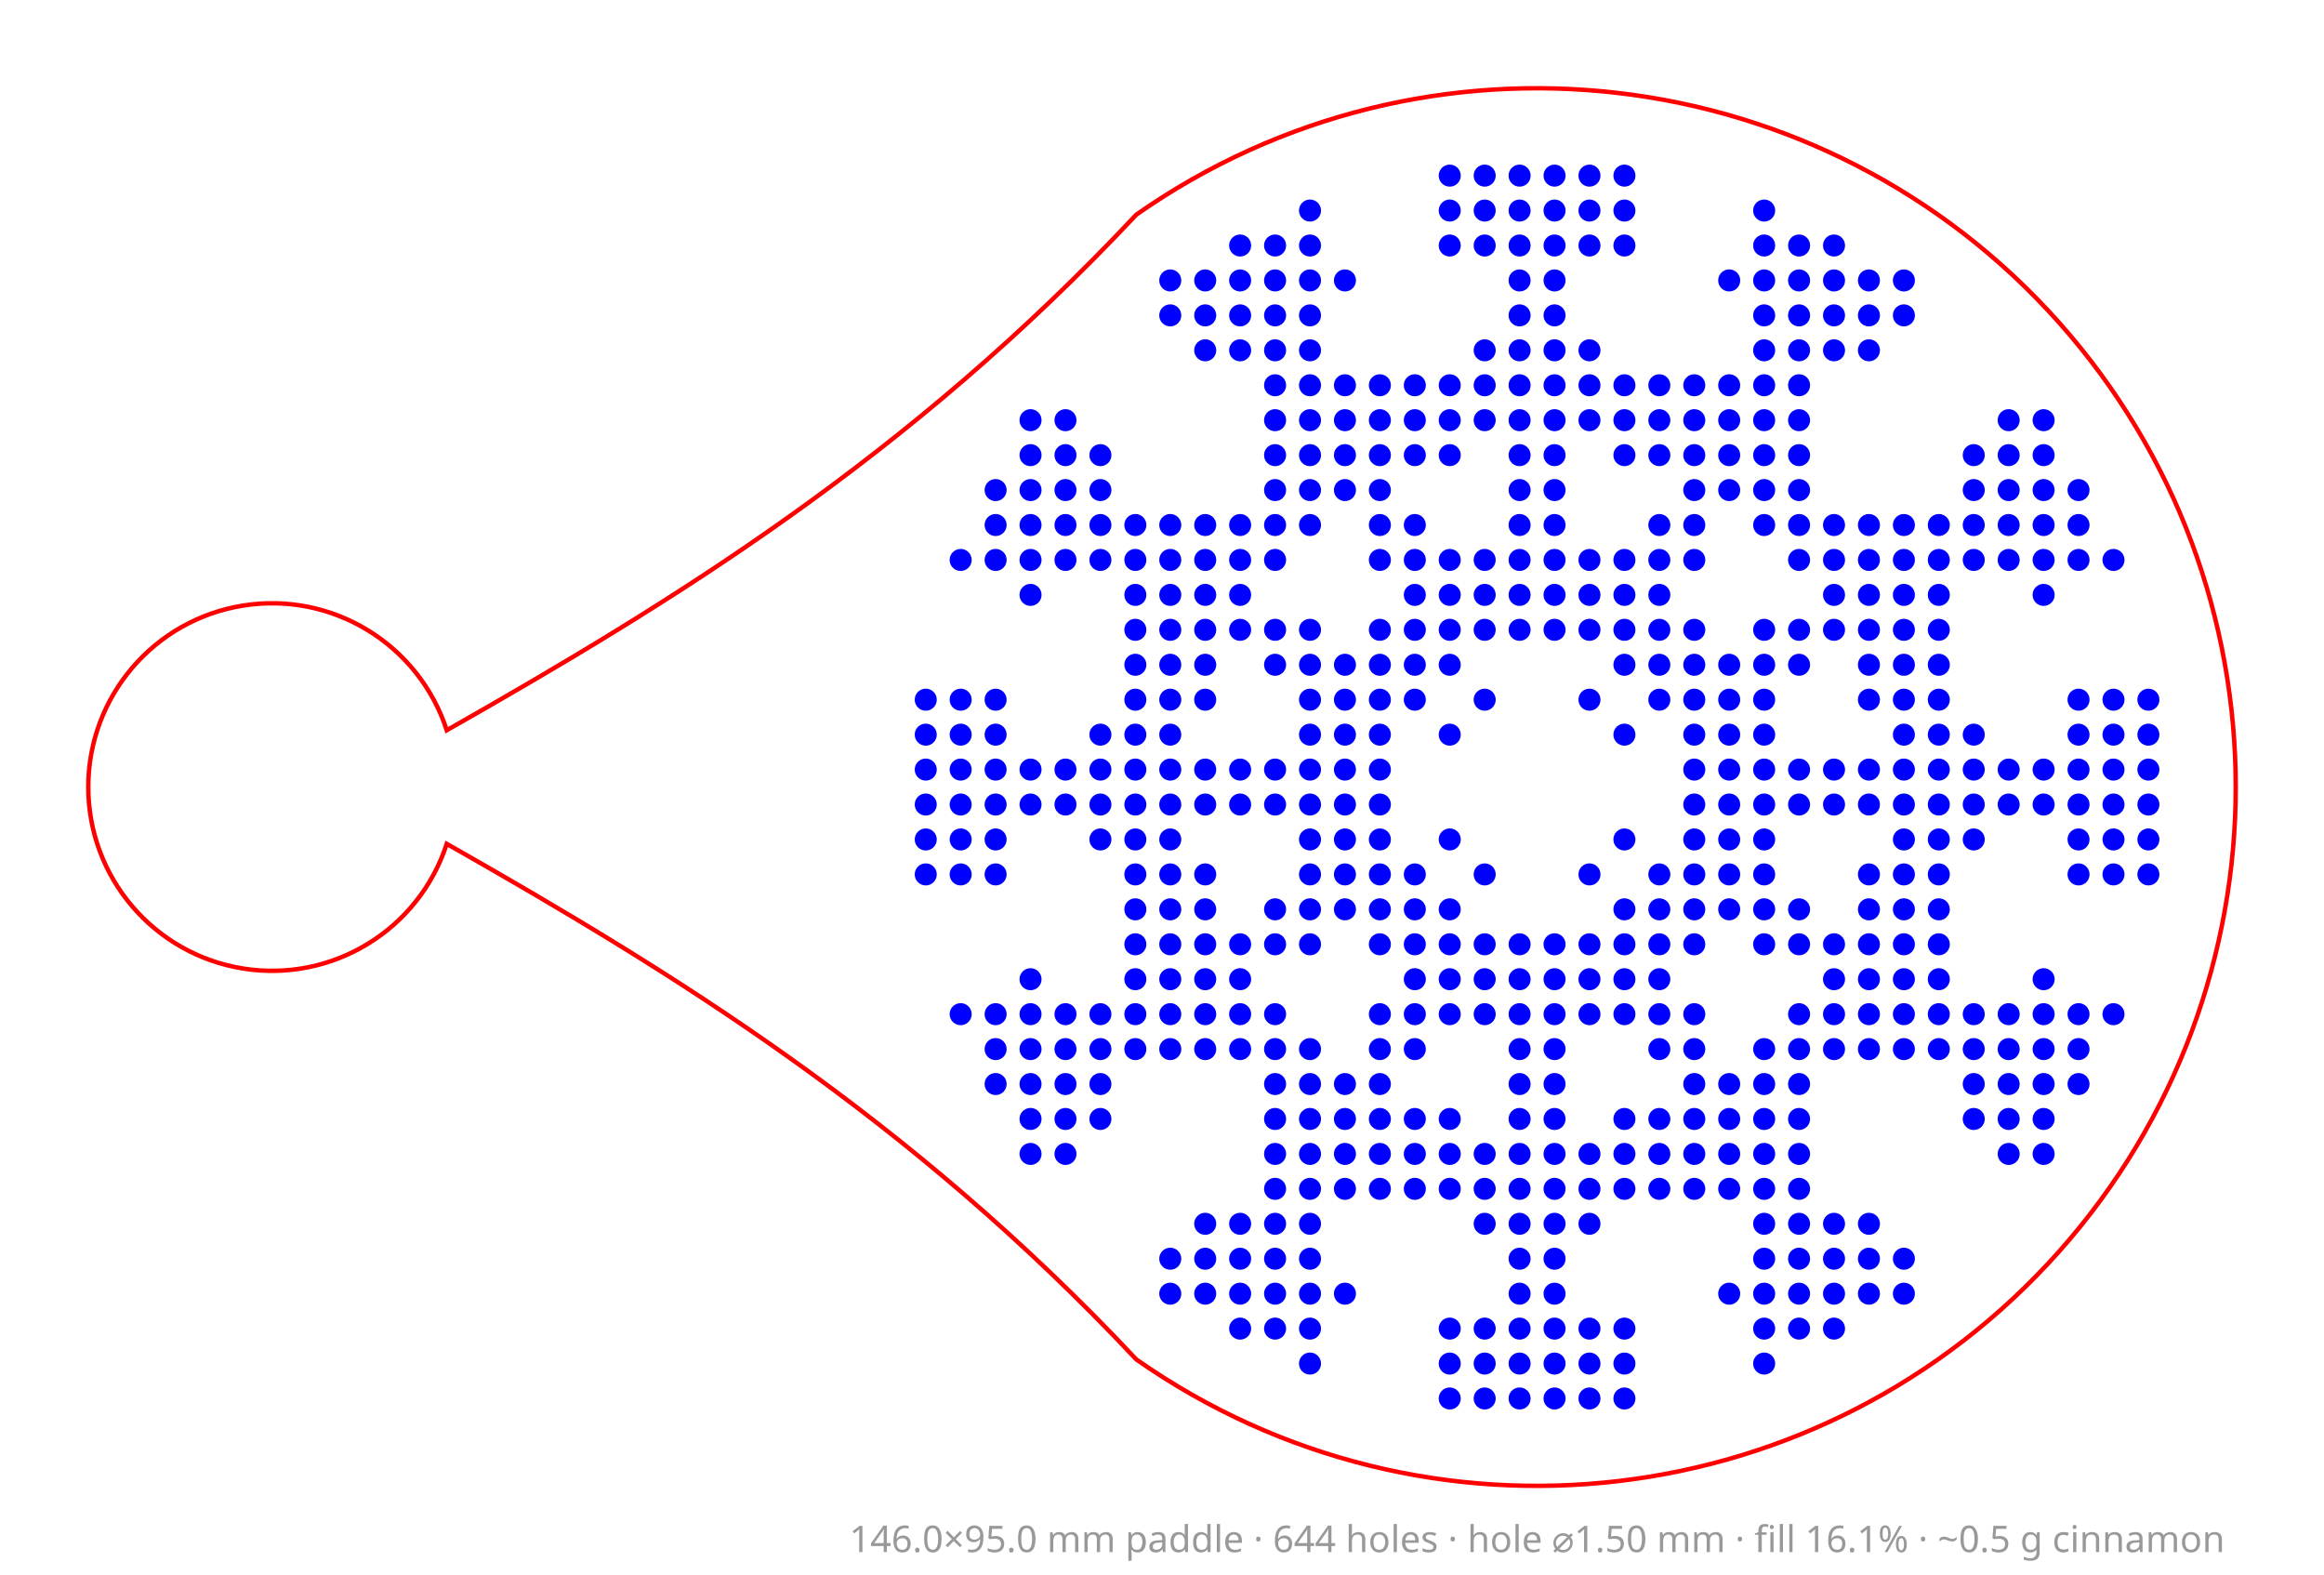
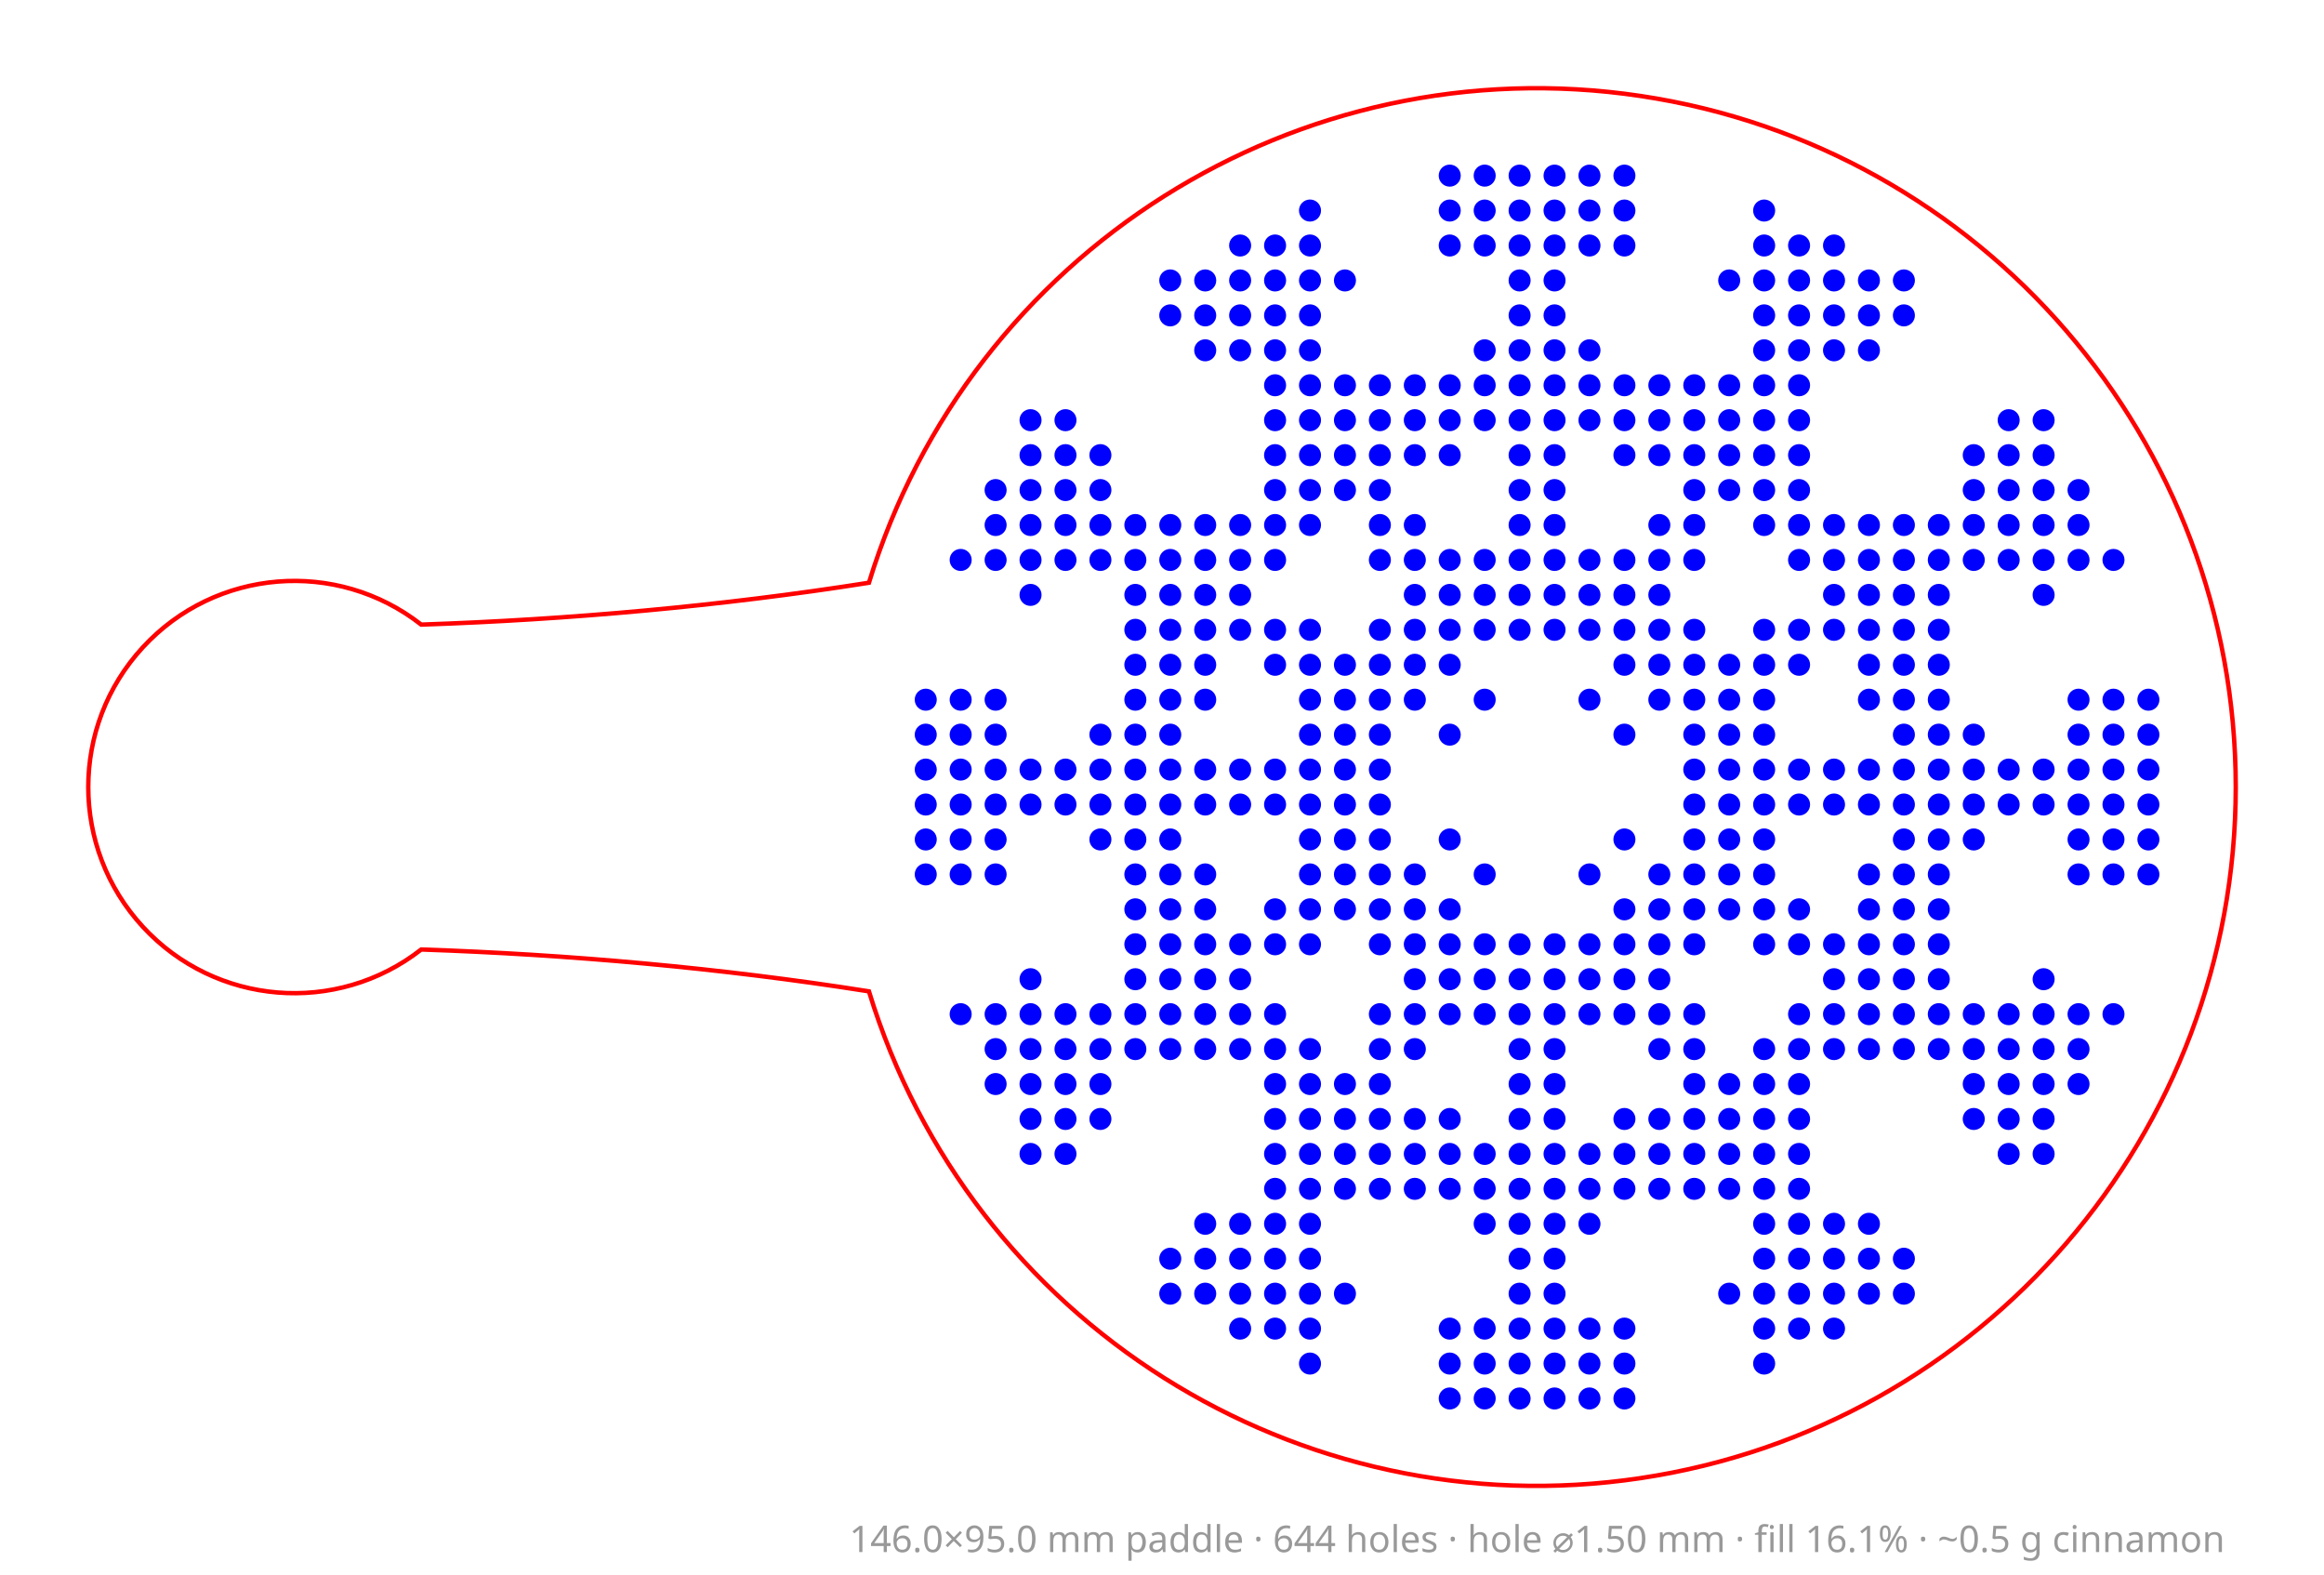
<svg xmlns="http://www.w3.org/2000/svg" width="158.0mm" height="107.0mm" viewBox="0 0 158.0 107.0">
-   <path d="M 30.374 49.640 C 45.844 40.850, 61.784 31.078, 77.255 14.590 A 47.500 47.500 0 1 1 77.255 92.410 C 61.784 75.922, 45.844 66.150, 30.374 57.360 A 12.492 12.492 0 1 1 30.374 49.640 Z" fill="none" stroke="#ff0000" stroke-width="0.3" />
+   <path d="M 28.639 42.458 C 38.683 42.118, 49.032 41.199, 59.076 39.612 A 47.500 47.500 0 1 1 59.076 67.388 C 49.032 65.801, 38.683 64.882, 28.639 64.542 A 14.012 14.012 0 1 1 28.639 42.458 Z" fill="none" stroke="#ff0000" stroke-width="0.3" />
  <g fill="#0000ff" stroke="none">
    <circle cx="98.562" cy="11.938" r="0.75" />
    <circle cx="100.938" cy="11.938" r="0.75" />
    <circle cx="103.312" cy="11.938" r="0.75" />
    <circle cx="105.688" cy="11.938" r="0.75" />
    <circle cx="108.062" cy="11.938" r="0.75" />
    <circle cx="110.438" cy="11.938" r="0.75" />
    <circle cx="89.062" cy="14.312" r="0.75" />
    <circle cx="98.562" cy="14.312" r="0.75" />
    <circle cx="100.938" cy="14.312" r="0.75" />
    <circle cx="103.312" cy="14.312" r="0.75" />
    <circle cx="105.688" cy="14.312" r="0.75" />
    <circle cx="108.062" cy="14.312" r="0.75" />
    <circle cx="110.438" cy="14.312" r="0.75" />
    <circle cx="119.938" cy="14.312" r="0.75" />
    <circle cx="84.312" cy="16.688" r="0.75" />
    <circle cx="86.688" cy="16.688" r="0.75" />
    <circle cx="89.062" cy="16.688" r="0.75" />
    <circle cx="98.562" cy="16.688" r="0.75" />
    <circle cx="100.938" cy="16.688" r="0.75" />
    <circle cx="103.312" cy="16.688" r="0.75" />
    <circle cx="105.688" cy="16.688" r="0.75" />
    <circle cx="108.062" cy="16.688" r="0.75" />
    <circle cx="110.438" cy="16.688" r="0.75" />
    <circle cx="119.938" cy="16.688" r="0.75" />
    <circle cx="122.312" cy="16.688" r="0.75" />
    <circle cx="124.688" cy="16.688" r="0.75" />
    <circle cx="79.562" cy="19.062" r="0.75" />
    <circle cx="81.938" cy="19.062" r="0.75" />
    <circle cx="84.312" cy="19.062" r="0.75" />
    <circle cx="86.688" cy="19.062" r="0.75" />
    <circle cx="89.062" cy="19.062" r="0.75" />
    <circle cx="91.438" cy="19.062" r="0.75" />
    <circle cx="103.312" cy="19.062" r="0.75" />
    <circle cx="105.688" cy="19.062" r="0.75" />
    <circle cx="117.562" cy="19.062" r="0.75" />
    <circle cx="119.938" cy="19.062" r="0.75" />
    <circle cx="122.312" cy="19.062" r="0.75" />
    <circle cx="124.688" cy="19.062" r="0.75" />
    <circle cx="127.062" cy="19.062" r="0.75" />
    <circle cx="129.438" cy="19.062" r="0.75" />
    <circle cx="79.562" cy="21.438" r="0.75" />
    <circle cx="81.938" cy="21.438" r="0.75" />
    <circle cx="84.312" cy="21.438" r="0.75" />
    <circle cx="86.688" cy="21.438" r="0.75" />
    <circle cx="89.062" cy="21.438" r="0.75" />
    <circle cx="103.312" cy="21.438" r="0.75" />
    <circle cx="105.688" cy="21.438" r="0.75" />
    <circle cx="119.938" cy="21.438" r="0.75" />
    <circle cx="122.312" cy="21.438" r="0.75" />
    <circle cx="124.688" cy="21.438" r="0.75" />
    <circle cx="127.062" cy="21.438" r="0.75" />
    <circle cx="129.438" cy="21.438" r="0.75" />
    <circle cx="81.938" cy="23.812" r="0.75" />
    <circle cx="84.312" cy="23.812" r="0.75" />
    <circle cx="86.688" cy="23.812" r="0.75" />
    <circle cx="89.062" cy="23.812" r="0.75" />
    <circle cx="100.938" cy="23.812" r="0.75" />
    <circle cx="103.312" cy="23.812" r="0.75" />
    <circle cx="105.688" cy="23.812" r="0.75" />
    <circle cx="108.062" cy="23.812" r="0.75" />
    <circle cx="119.938" cy="23.812" r="0.75" />
    <circle cx="122.312" cy="23.812" r="0.75" />
    <circle cx="124.688" cy="23.812" r="0.75" />
    <circle cx="127.062" cy="23.812" r="0.75" />
    <circle cx="86.688" cy="26.188" r="0.75" />
    <circle cx="89.062" cy="26.188" r="0.75" />
    <circle cx="91.438" cy="26.188" r="0.75" />
    <circle cx="93.812" cy="26.188" r="0.75" />
    <circle cx="96.188" cy="26.188" r="0.75" />
    <circle cx="98.562" cy="26.188" r="0.75" />
    <circle cx="100.938" cy="26.188" r="0.75" />
    <circle cx="103.312" cy="26.188" r="0.75" />
    <circle cx="105.688" cy="26.188" r="0.75" />
    <circle cx="108.062" cy="26.188" r="0.75" />
    <circle cx="110.438" cy="26.188" r="0.75" />
    <circle cx="112.812" cy="26.188" r="0.75" />
    <circle cx="115.188" cy="26.188" r="0.75" />
    <circle cx="117.562" cy="26.188" r="0.75" />
    <circle cx="119.938" cy="26.188" r="0.75" />
    <circle cx="122.312" cy="26.188" r="0.75" />
    <circle cx="70.062" cy="28.562" r="0.75" />
    <circle cx="72.438" cy="28.562" r="0.75" />
    <circle cx="86.688" cy="28.562" r="0.75" />
    <circle cx="89.062" cy="28.562" r="0.75" />
    <circle cx="91.438" cy="28.562" r="0.75" />
    <circle cx="93.812" cy="28.562" r="0.75" />
    <circle cx="96.188" cy="28.562" r="0.75" />
    <circle cx="98.562" cy="28.562" r="0.75" />
    <circle cx="100.938" cy="28.562" r="0.75" />
    <circle cx="103.312" cy="28.562" r="0.75" />
    <circle cx="105.688" cy="28.562" r="0.75" />
    <circle cx="108.062" cy="28.562" r="0.75" />
    <circle cx="110.438" cy="28.562" r="0.75" />
    <circle cx="112.812" cy="28.562" r="0.75" />
    <circle cx="115.188" cy="28.562" r="0.75" />
    <circle cx="117.562" cy="28.562" r="0.75" />
    <circle cx="119.938" cy="28.562" r="0.75" />
    <circle cx="122.312" cy="28.562" r="0.75" />
    <circle cx="136.562" cy="28.562" r="0.75" />
    <circle cx="138.938" cy="28.562" r="0.75" />
    <circle cx="70.062" cy="30.938" r="0.75" />
    <circle cx="72.438" cy="30.938" r="0.75" />
    <circle cx="74.812" cy="30.938" r="0.75" />
    <circle cx="86.688" cy="30.938" r="0.75" />
    <circle cx="89.062" cy="30.938" r="0.75" />
    <circle cx="91.438" cy="30.938" r="0.75" />
    <circle cx="93.812" cy="30.938" r="0.75" />
    <circle cx="96.188" cy="30.938" r="0.75" />
    <circle cx="98.562" cy="30.938" r="0.75" />
    <circle cx="103.312" cy="30.938" r="0.75" />
    <circle cx="105.688" cy="30.938" r="0.75" />
    <circle cx="110.438" cy="30.938" r="0.75" />
    <circle cx="112.812" cy="30.938" r="0.75" />
    <circle cx="115.188" cy="30.938" r="0.75" />
    <circle cx="117.562" cy="30.938" r="0.75" />
    <circle cx="119.938" cy="30.938" r="0.75" />
    <circle cx="122.312" cy="30.938" r="0.75" />
    <circle cx="134.188" cy="30.938" r="0.75" />
    <circle cx="136.562" cy="30.938" r="0.75" />
    <circle cx="138.938" cy="30.938" r="0.75" />
    <circle cx="67.688" cy="33.312" r="0.75" />
    <circle cx="70.062" cy="33.312" r="0.75" />
    <circle cx="72.438" cy="33.312" r="0.75" />
    <circle cx="74.812" cy="33.312" r="0.75" />
    <circle cx="86.688" cy="33.312" r="0.75" />
    <circle cx="89.062" cy="33.312" r="0.75" />
    <circle cx="91.438" cy="33.312" r="0.75" />
    <circle cx="93.812" cy="33.312" r="0.75" />
    <circle cx="103.312" cy="33.312" r="0.75" />
    <circle cx="105.688" cy="33.312" r="0.75" />
    <circle cx="115.188" cy="33.312" r="0.75" />
    <circle cx="117.562" cy="33.312" r="0.75" />
    <circle cx="119.938" cy="33.312" r="0.75" />
    <circle cx="122.312" cy="33.312" r="0.75" />
    <circle cx="134.188" cy="33.312" r="0.75" />
    <circle cx="136.562" cy="33.312" r="0.75" />
    <circle cx="138.938" cy="33.312" r="0.75" />
    <circle cx="141.312" cy="33.312" r="0.75" />
    <circle cx="67.688" cy="35.688" r="0.75" />
    <circle cx="70.062" cy="35.688" r="0.75" />
    <circle cx="72.438" cy="35.688" r="0.75" />
    <circle cx="74.812" cy="35.688" r="0.75" />
    <circle cx="77.188" cy="35.688" r="0.75" />
    <circle cx="79.562" cy="35.688" r="0.75" />
    <circle cx="81.938" cy="35.688" r="0.75" />
    <circle cx="84.312" cy="35.688" r="0.75" />
    <circle cx="86.688" cy="35.688" r="0.75" />
    <circle cx="89.062" cy="35.688" r="0.75" />
    <circle cx="93.812" cy="35.688" r="0.75" />
    <circle cx="96.188" cy="35.688" r="0.75" />
    <circle cx="103.312" cy="35.688" r="0.75" />
    <circle cx="105.688" cy="35.688" r="0.75" />
    <circle cx="112.812" cy="35.688" r="0.75" />
    <circle cx="115.188" cy="35.688" r="0.75" />
    <circle cx="119.938" cy="35.688" r="0.75" />
    <circle cx="122.312" cy="35.688" r="0.75" />
    <circle cx="124.688" cy="35.688" r="0.75" />
    <circle cx="127.062" cy="35.688" r="0.75" />
    <circle cx="129.438" cy="35.688" r="0.75" />
    <circle cx="131.812" cy="35.688" r="0.75" />
    <circle cx="134.188" cy="35.688" r="0.75" />
    <circle cx="136.562" cy="35.688" r="0.75" />
    <circle cx="138.938" cy="35.688" r="0.75" />
    <circle cx="141.312" cy="35.688" r="0.75" />
    <circle cx="65.312" cy="38.062" r="0.75" />
    <circle cx="67.688" cy="38.062" r="0.75" />
    <circle cx="70.062" cy="38.062" r="0.75" />
    <circle cx="72.438" cy="38.062" r="0.75" />
    <circle cx="74.812" cy="38.062" r="0.75" />
    <circle cx="77.188" cy="38.062" r="0.75" />
    <circle cx="79.562" cy="38.062" r="0.75" />
    <circle cx="81.938" cy="38.062" r="0.75" />
    <circle cx="84.312" cy="38.062" r="0.75" />
    <circle cx="86.688" cy="38.062" r="0.75" />
    <circle cx="93.812" cy="38.062" r="0.75" />
    <circle cx="96.188" cy="38.062" r="0.75" />
    <circle cx="98.562" cy="38.062" r="0.75" />
    <circle cx="100.938" cy="38.062" r="0.75" />
    <circle cx="103.312" cy="38.062" r="0.75" />
    <circle cx="105.688" cy="38.062" r="0.75" />
    <circle cx="108.062" cy="38.062" r="0.75" />
    <circle cx="110.438" cy="38.062" r="0.75" />
    <circle cx="112.812" cy="38.062" r="0.75" />
    <circle cx="115.188" cy="38.062" r="0.75" />
    <circle cx="122.312" cy="38.062" r="0.75" />
    <circle cx="124.688" cy="38.062" r="0.75" />
    <circle cx="127.062" cy="38.062" r="0.75" />
    <circle cx="129.438" cy="38.062" r="0.75" />
    <circle cx="131.812" cy="38.062" r="0.75" />
    <circle cx="134.188" cy="38.062" r="0.75" />
    <circle cx="136.562" cy="38.062" r="0.75" />
    <circle cx="138.938" cy="38.062" r="0.75" />
    <circle cx="141.312" cy="38.062" r="0.75" />
    <circle cx="143.688" cy="38.062" r="0.75" />
    <circle cx="70.062" cy="40.438" r="0.75" />
    <circle cx="77.188" cy="40.438" r="0.75" />
    <circle cx="79.562" cy="40.438" r="0.75" />
    <circle cx="81.938" cy="40.438" r="0.75" />
    <circle cx="84.312" cy="40.438" r="0.75" />
    <circle cx="96.188" cy="40.438" r="0.75" />
    <circle cx="98.562" cy="40.438" r="0.75" />
    <circle cx="100.938" cy="40.438" r="0.75" />
    <circle cx="103.312" cy="40.438" r="0.75" />
    <circle cx="105.688" cy="40.438" r="0.75" />
    <circle cx="108.062" cy="40.438" r="0.75" />
    <circle cx="110.438" cy="40.438" r="0.75" />
    <circle cx="112.812" cy="40.438" r="0.75" />
    <circle cx="124.688" cy="40.438" r="0.75" />
    <circle cx="127.062" cy="40.438" r="0.75" />
    <circle cx="129.438" cy="40.438" r="0.75" />
    <circle cx="131.812" cy="40.438" r="0.75" />
    <circle cx="138.938" cy="40.438" r="0.75" />
    <circle cx="77.188" cy="42.812" r="0.75" />
    <circle cx="79.562" cy="42.812" r="0.75" />
    <circle cx="81.938" cy="42.812" r="0.75" />
    <circle cx="84.312" cy="42.812" r="0.75" />
    <circle cx="86.688" cy="42.812" r="0.75" />
    <circle cx="89.062" cy="42.812" r="0.75" />
    <circle cx="93.812" cy="42.812" r="0.75" />
    <circle cx="96.188" cy="42.812" r="0.75" />
    <circle cx="98.562" cy="42.812" r="0.75" />
    <circle cx="100.938" cy="42.812" r="0.75" />
    <circle cx="103.312" cy="42.812" r="0.75" />
    <circle cx="105.688" cy="42.812" r="0.75" />
    <circle cx="108.062" cy="42.812" r="0.75" />
    <circle cx="110.438" cy="42.812" r="0.75" />
    <circle cx="112.812" cy="42.812" r="0.75" />
    <circle cx="115.188" cy="42.812" r="0.75" />
    <circle cx="119.938" cy="42.812" r="0.75" />
    <circle cx="122.312" cy="42.812" r="0.75" />
    <circle cx="124.688" cy="42.812" r="0.75" />
    <circle cx="127.062" cy="42.812" r="0.75" />
    <circle cx="129.438" cy="42.812" r="0.75" />
    <circle cx="131.812" cy="42.812" r="0.75" />
    <circle cx="77.188" cy="45.188" r="0.75" />
    <circle cx="79.562" cy="45.188" r="0.75" />
    <circle cx="81.938" cy="45.188" r="0.75" />
    <circle cx="86.688" cy="45.188" r="0.75" />
    <circle cx="89.062" cy="45.188" r="0.75" />
    <circle cx="91.438" cy="45.188" r="0.75" />
    <circle cx="93.812" cy="45.188" r="0.75" />
    <circle cx="96.188" cy="45.188" r="0.75" />
    <circle cx="98.562" cy="45.188" r="0.75" />
    <circle cx="110.438" cy="45.188" r="0.75" />
    <circle cx="112.812" cy="45.188" r="0.75" />
    <circle cx="115.188" cy="45.188" r="0.75" />
    <circle cx="117.562" cy="45.188" r="0.75" />
    <circle cx="119.938" cy="45.188" r="0.75" />
    <circle cx="122.312" cy="45.188" r="0.75" />
    <circle cx="127.062" cy="45.188" r="0.75" />
    <circle cx="129.438" cy="45.188" r="0.75" />
    <circle cx="131.812" cy="45.188" r="0.75" />
    <circle cx="62.938" cy="47.562" r="0.75" />
    <circle cx="65.312" cy="47.562" r="0.75" />
    <circle cx="67.688" cy="47.562" r="0.75" />
    <circle cx="77.188" cy="47.562" r="0.75" />
    <circle cx="79.562" cy="47.562" r="0.75" />
    <circle cx="81.938" cy="47.562" r="0.75" />
    <circle cx="89.062" cy="47.562" r="0.75" />
    <circle cx="91.438" cy="47.562" r="0.75" />
    <circle cx="93.812" cy="47.562" r="0.75" />
    <circle cx="96.188" cy="47.562" r="0.75" />
    <circle cx="100.938" cy="47.562" r="0.75" />
    <circle cx="108.062" cy="47.562" r="0.75" />
    <circle cx="112.812" cy="47.562" r="0.75" />
    <circle cx="115.188" cy="47.562" r="0.75" />
    <circle cx="117.562" cy="47.562" r="0.75" />
    <circle cx="119.938" cy="47.562" r="0.75" />
    <circle cx="127.062" cy="47.562" r="0.75" />
    <circle cx="129.438" cy="47.562" r="0.75" />
    <circle cx="131.812" cy="47.562" r="0.75" />
    <circle cx="141.312" cy="47.562" r="0.75" />
    <circle cx="143.688" cy="47.562" r="0.75" />
    <circle cx="146.062" cy="47.562" r="0.75" />
    <circle cx="62.938" cy="49.938" r="0.75" />
    <circle cx="65.312" cy="49.938" r="0.75" />
    <circle cx="67.688" cy="49.938" r="0.75" />
    <circle cx="74.812" cy="49.938" r="0.75" />
    <circle cx="77.188" cy="49.938" r="0.75" />
    <circle cx="79.562" cy="49.938" r="0.75" />
    <circle cx="89.062" cy="49.938" r="0.75" />
    <circle cx="91.438" cy="49.938" r="0.75" />
    <circle cx="93.812" cy="49.938" r="0.75" />
    <circle cx="98.562" cy="49.938" r="0.75" />
    <circle cx="110.438" cy="49.938" r="0.75" />
    <circle cx="115.188" cy="49.938" r="0.75" />
    <circle cx="117.562" cy="49.938" r="0.75" />
    <circle cx="119.938" cy="49.938" r="0.75" />
    <circle cx="129.438" cy="49.938" r="0.75" />
    <circle cx="131.812" cy="49.938" r="0.75" />
    <circle cx="134.188" cy="49.938" r="0.75" />
    <circle cx="141.312" cy="49.938" r="0.75" />
    <circle cx="143.688" cy="49.938" r="0.75" />
    <circle cx="146.062" cy="49.938" r="0.75" />
    <circle cx="62.938" cy="52.312" r="0.75" />
    <circle cx="65.312" cy="52.312" r="0.75" />
    <circle cx="67.688" cy="52.312" r="0.75" />
    <circle cx="70.062" cy="52.312" r="0.75" />
    <circle cx="72.438" cy="52.312" r="0.75" />
    <circle cx="74.812" cy="52.312" r="0.75" />
    <circle cx="77.188" cy="52.312" r="0.75" />
    <circle cx="79.562" cy="52.312" r="0.75" />
    <circle cx="81.938" cy="52.312" r="0.75" />
    <circle cx="84.312" cy="52.312" r="0.75" />
    <circle cx="86.688" cy="52.312" r="0.75" />
    <circle cx="89.062" cy="52.312" r="0.75" />
    <circle cx="91.438" cy="52.312" r="0.75" />
    <circle cx="93.812" cy="52.312" r="0.75" />
    <circle cx="115.188" cy="52.312" r="0.75" />
    <circle cx="117.562" cy="52.312" r="0.75" />
    <circle cx="119.938" cy="52.312" r="0.75" />
    <circle cx="122.312" cy="52.312" r="0.75" />
    <circle cx="124.688" cy="52.312" r="0.75" />
    <circle cx="127.062" cy="52.312" r="0.75" />
    <circle cx="129.438" cy="52.312" r="0.75" />
    <circle cx="131.812" cy="52.312" r="0.75" />
    <circle cx="134.188" cy="52.312" r="0.75" />
    <circle cx="136.562" cy="52.312" r="0.75" />
    <circle cx="138.938" cy="52.312" r="0.75" />
    <circle cx="141.312" cy="52.312" r="0.75" />
    <circle cx="143.688" cy="52.312" r="0.75" />
    <circle cx="146.062" cy="52.312" r="0.75" />
    <circle cx="62.938" cy="54.688" r="0.75" />
    <circle cx="65.312" cy="54.688" r="0.75" />
    <circle cx="67.688" cy="54.688" r="0.75" />
    <circle cx="70.062" cy="54.688" r="0.75" />
    <circle cx="72.438" cy="54.688" r="0.75" />
    <circle cx="74.812" cy="54.688" r="0.75" />
    <circle cx="77.188" cy="54.688" r="0.75" />
    <circle cx="79.562" cy="54.688" r="0.75" />
    <circle cx="81.938" cy="54.688" r="0.75" />
    <circle cx="84.312" cy="54.688" r="0.75" />
    <circle cx="86.688" cy="54.688" r="0.75" />
    <circle cx="89.062" cy="54.688" r="0.75" />
    <circle cx="91.438" cy="54.688" r="0.75" />
    <circle cx="93.812" cy="54.688" r="0.75" />
    <circle cx="115.188" cy="54.688" r="0.75" />
    <circle cx="117.562" cy="54.688" r="0.75" />
    <circle cx="119.938" cy="54.688" r="0.75" />
    <circle cx="122.312" cy="54.688" r="0.75" />
    <circle cx="124.688" cy="54.688" r="0.75" />
    <circle cx="127.062" cy="54.688" r="0.75" />
    <circle cx="129.438" cy="54.688" r="0.75" />
    <circle cx="131.812" cy="54.688" r="0.75" />
    <circle cx="134.188" cy="54.688" r="0.75" />
    <circle cx="136.562" cy="54.688" r="0.75" />
    <circle cx="138.938" cy="54.688" r="0.75" />
    <circle cx="141.312" cy="54.688" r="0.75" />
    <circle cx="143.688" cy="54.688" r="0.75" />
    <circle cx="146.062" cy="54.688" r="0.75" />
    <circle cx="62.938" cy="57.062" r="0.75" />
    <circle cx="65.312" cy="57.062" r="0.75" />
    <circle cx="67.688" cy="57.062" r="0.75" />
    <circle cx="74.812" cy="57.062" r="0.75" />
    <circle cx="77.188" cy="57.062" r="0.75" />
    <circle cx="79.562" cy="57.062" r="0.75" />
    <circle cx="89.062" cy="57.062" r="0.75" />
    <circle cx="91.438" cy="57.062" r="0.75" />
    <circle cx="93.812" cy="57.062" r="0.75" />
    <circle cx="98.562" cy="57.062" r="0.75" />
    <circle cx="110.438" cy="57.062" r="0.75" />
    <circle cx="115.188" cy="57.062" r="0.75" />
    <circle cx="117.562" cy="57.062" r="0.75" />
    <circle cx="119.938" cy="57.062" r="0.75" />
    <circle cx="129.438" cy="57.062" r="0.75" />
    <circle cx="131.812" cy="57.062" r="0.75" />
    <circle cx="134.188" cy="57.062" r="0.75" />
    <circle cx="141.312" cy="57.062" r="0.75" />
    <circle cx="143.688" cy="57.062" r="0.75" />
    <circle cx="146.062" cy="57.062" r="0.75" />
    <circle cx="62.938" cy="59.438" r="0.75" />
    <circle cx="65.312" cy="59.438" r="0.75" />
    <circle cx="67.688" cy="59.438" r="0.75" />
    <circle cx="77.188" cy="59.438" r="0.75" />
    <circle cx="79.562" cy="59.438" r="0.75" />
    <circle cx="81.938" cy="59.438" r="0.75" />
    <circle cx="89.062" cy="59.438" r="0.75" />
    <circle cx="91.438" cy="59.438" r="0.75" />
    <circle cx="93.812" cy="59.438" r="0.75" />
    <circle cx="96.188" cy="59.438" r="0.75" />
    <circle cx="100.938" cy="59.438" r="0.75" />
    <circle cx="108.062" cy="59.438" r="0.75" />
    <circle cx="112.812" cy="59.438" r="0.75" />
    <circle cx="115.188" cy="59.438" r="0.75" />
    <circle cx="117.562" cy="59.438" r="0.75" />
    <circle cx="119.938" cy="59.438" r="0.75" />
    <circle cx="127.062" cy="59.438" r="0.75" />
    <circle cx="129.438" cy="59.438" r="0.75" />
    <circle cx="131.812" cy="59.438" r="0.75" />
    <circle cx="141.312" cy="59.438" r="0.75" />
    <circle cx="143.688" cy="59.438" r="0.75" />
    <circle cx="146.062" cy="59.438" r="0.75" />
    <circle cx="77.188" cy="61.812" r="0.75" />
    <circle cx="79.562" cy="61.812" r="0.75" />
    <circle cx="81.938" cy="61.812" r="0.75" />
    <circle cx="86.688" cy="61.812" r="0.75" />
    <circle cx="89.062" cy="61.812" r="0.75" />
    <circle cx="91.438" cy="61.812" r="0.75" />
    <circle cx="93.812" cy="61.812" r="0.75" />
    <circle cx="96.188" cy="61.812" r="0.75" />
    <circle cx="98.562" cy="61.812" r="0.75" />
    <circle cx="110.438" cy="61.812" r="0.75" />
    <circle cx="112.812" cy="61.812" r="0.75" />
    <circle cx="115.188" cy="61.812" r="0.75" />
    <circle cx="117.562" cy="61.812" r="0.75" />
    <circle cx="119.938" cy="61.812" r="0.75" />
    <circle cx="122.312" cy="61.812" r="0.75" />
    <circle cx="127.062" cy="61.812" r="0.75" />
    <circle cx="129.438" cy="61.812" r="0.75" />
    <circle cx="131.812" cy="61.812" r="0.75" />
    <circle cx="77.188" cy="64.188" r="0.75" />
    <circle cx="79.562" cy="64.188" r="0.75" />
    <circle cx="81.938" cy="64.188" r="0.75" />
    <circle cx="84.312" cy="64.188" r="0.75" />
    <circle cx="86.688" cy="64.188" r="0.75" />
    <circle cx="89.062" cy="64.188" r="0.75" />
    <circle cx="93.812" cy="64.188" r="0.75" />
    <circle cx="96.188" cy="64.188" r="0.75" />
    <circle cx="98.562" cy="64.188" r="0.75" />
    <circle cx="100.938" cy="64.188" r="0.75" />
    <circle cx="103.312" cy="64.188" r="0.75" />
    <circle cx="105.688" cy="64.188" r="0.75" />
    <circle cx="108.062" cy="64.188" r="0.75" />
    <circle cx="110.438" cy="64.188" r="0.75" />
    <circle cx="112.812" cy="64.188" r="0.75" />
    <circle cx="115.188" cy="64.188" r="0.75" />
    <circle cx="119.938" cy="64.188" r="0.75" />
    <circle cx="122.312" cy="64.188" r="0.75" />
    <circle cx="124.688" cy="64.188" r="0.75" />
    <circle cx="127.062" cy="64.188" r="0.75" />
    <circle cx="129.438" cy="64.188" r="0.75" />
    <circle cx="131.812" cy="64.188" r="0.75" />
    <circle cx="70.062" cy="66.562" r="0.75" />
    <circle cx="77.188" cy="66.562" r="0.75" />
    <circle cx="79.562" cy="66.562" r="0.75" />
    <circle cx="81.938" cy="66.562" r="0.75" />
    <circle cx="84.312" cy="66.562" r="0.75" />
    <circle cx="96.188" cy="66.562" r="0.75" />
    <circle cx="98.562" cy="66.562" r="0.75" />
    <circle cx="100.938" cy="66.562" r="0.75" />
    <circle cx="103.312" cy="66.562" r="0.75" />
    <circle cx="105.688" cy="66.562" r="0.75" />
    <circle cx="108.062" cy="66.562" r="0.75" />
    <circle cx="110.438" cy="66.562" r="0.75" />
    <circle cx="112.812" cy="66.562" r="0.75" />
    <circle cx="124.688" cy="66.562" r="0.75" />
    <circle cx="127.062" cy="66.562" r="0.75" />
    <circle cx="129.438" cy="66.562" r="0.75" />
    <circle cx="131.812" cy="66.562" r="0.75" />
    <circle cx="138.938" cy="66.562" r="0.75" />
    <circle cx="65.312" cy="68.938" r="0.75" />
    <circle cx="67.688" cy="68.938" r="0.75" />
    <circle cx="70.062" cy="68.938" r="0.75" />
    <circle cx="72.438" cy="68.938" r="0.75" />
    <circle cx="74.812" cy="68.938" r="0.75" />
    <circle cx="77.188" cy="68.938" r="0.75" />
    <circle cx="79.562" cy="68.938" r="0.75" />
    <circle cx="81.938" cy="68.938" r="0.75" />
    <circle cx="84.312" cy="68.938" r="0.75" />
    <circle cx="86.688" cy="68.938" r="0.75" />
    <circle cx="93.812" cy="68.938" r="0.75" />
    <circle cx="96.188" cy="68.938" r="0.75" />
    <circle cx="98.562" cy="68.938" r="0.75" />
    <circle cx="100.938" cy="68.938" r="0.75" />
    <circle cx="103.312" cy="68.938" r="0.75" />
    <circle cx="105.688" cy="68.938" r="0.75" />
    <circle cx="108.062" cy="68.938" r="0.75" />
    <circle cx="110.438" cy="68.938" r="0.75" />
    <circle cx="112.812" cy="68.938" r="0.75" />
    <circle cx="115.188" cy="68.938" r="0.75" />
    <circle cx="122.312" cy="68.938" r="0.75" />
    <circle cx="124.688" cy="68.938" r="0.75" />
    <circle cx="127.062" cy="68.938" r="0.75" />
    <circle cx="129.438" cy="68.938" r="0.75" />
    <circle cx="131.812" cy="68.938" r="0.75" />
    <circle cx="134.188" cy="68.938" r="0.75" />
    <circle cx="136.562" cy="68.938" r="0.75" />
    <circle cx="138.938" cy="68.938" r="0.75" />
    <circle cx="141.312" cy="68.938" r="0.75" />
    <circle cx="143.688" cy="68.938" r="0.75" />
    <circle cx="67.688" cy="71.312" r="0.75" />
    <circle cx="70.062" cy="71.312" r="0.75" />
    <circle cx="72.438" cy="71.312" r="0.75" />
    <circle cx="74.812" cy="71.312" r="0.75" />
    <circle cx="77.188" cy="71.312" r="0.75" />
    <circle cx="79.562" cy="71.312" r="0.75" />
    <circle cx="81.938" cy="71.312" r="0.75" />
    <circle cx="84.312" cy="71.312" r="0.75" />
    <circle cx="86.688" cy="71.312" r="0.75" />
    <circle cx="89.062" cy="71.312" r="0.75" />
    <circle cx="93.812" cy="71.312" r="0.75" />
    <circle cx="96.188" cy="71.312" r="0.75" />
    <circle cx="103.312" cy="71.312" r="0.75" />
    <circle cx="105.688" cy="71.312" r="0.75" />
    <circle cx="112.812" cy="71.312" r="0.75" />
    <circle cx="115.188" cy="71.312" r="0.75" />
    <circle cx="119.938" cy="71.312" r="0.75" />
    <circle cx="122.312" cy="71.312" r="0.75" />
    <circle cx="124.688" cy="71.312" r="0.75" />
    <circle cx="127.062" cy="71.312" r="0.75" />
    <circle cx="129.438" cy="71.312" r="0.75" />
    <circle cx="131.812" cy="71.312" r="0.75" />
    <circle cx="134.188" cy="71.312" r="0.75" />
    <circle cx="136.562" cy="71.312" r="0.75" />
    <circle cx="138.938" cy="71.312" r="0.75" />
    <circle cx="141.312" cy="71.312" r="0.75" />
    <circle cx="67.688" cy="73.688" r="0.75" />
    <circle cx="70.062" cy="73.688" r="0.75" />
    <circle cx="72.438" cy="73.688" r="0.75" />
    <circle cx="74.812" cy="73.688" r="0.75" />
    <circle cx="86.688" cy="73.688" r="0.75" />
    <circle cx="89.062" cy="73.688" r="0.75" />
    <circle cx="91.438" cy="73.688" r="0.75" />
    <circle cx="93.812" cy="73.688" r="0.75" />
    <circle cx="103.312" cy="73.688" r="0.75" />
    <circle cx="105.688" cy="73.688" r="0.75" />
    <circle cx="115.188" cy="73.688" r="0.75" />
    <circle cx="117.562" cy="73.688" r="0.75" />
    <circle cx="119.938" cy="73.688" r="0.75" />
    <circle cx="122.312" cy="73.688" r="0.75" />
    <circle cx="134.188" cy="73.688" r="0.75" />
    <circle cx="136.562" cy="73.688" r="0.75" />
    <circle cx="138.938" cy="73.688" r="0.75" />
    <circle cx="141.312" cy="73.688" r="0.75" />
    <circle cx="70.062" cy="76.062" r="0.75" />
    <circle cx="72.438" cy="76.062" r="0.75" />
    <circle cx="74.812" cy="76.062" r="0.75" />
    <circle cx="86.688" cy="76.062" r="0.75" />
    <circle cx="89.062" cy="76.062" r="0.75" />
    <circle cx="91.438" cy="76.062" r="0.75" />
    <circle cx="93.812" cy="76.062" r="0.75" />
    <circle cx="96.188" cy="76.062" r="0.75" />
    <circle cx="98.562" cy="76.062" r="0.75" />
    <circle cx="103.312" cy="76.062" r="0.75" />
    <circle cx="105.688" cy="76.062" r="0.75" />
    <circle cx="110.438" cy="76.062" r="0.75" />
    <circle cx="112.812" cy="76.062" r="0.75" />
    <circle cx="115.188" cy="76.062" r="0.75" />
    <circle cx="117.562" cy="76.062" r="0.75" />
    <circle cx="119.938" cy="76.062" r="0.75" />
    <circle cx="122.312" cy="76.062" r="0.75" />
    <circle cx="134.188" cy="76.062" r="0.75" />
    <circle cx="136.562" cy="76.062" r="0.75" />
    <circle cx="138.938" cy="76.062" r="0.75" />
    <circle cx="70.062" cy="78.438" r="0.75" />
    <circle cx="72.438" cy="78.438" r="0.75" />
    <circle cx="86.688" cy="78.438" r="0.75" />
    <circle cx="89.062" cy="78.438" r="0.75" />
    <circle cx="91.438" cy="78.438" r="0.75" />
    <circle cx="93.812" cy="78.438" r="0.75" />
    <circle cx="96.188" cy="78.438" r="0.75" />
    <circle cx="98.562" cy="78.438" r="0.75" />
    <circle cx="100.938" cy="78.438" r="0.75" />
    <circle cx="103.312" cy="78.438" r="0.75" />
    <circle cx="105.688" cy="78.438" r="0.75" />
    <circle cx="108.062" cy="78.438" r="0.75" />
    <circle cx="110.438" cy="78.438" r="0.75" />
    <circle cx="112.812" cy="78.438" r="0.75" />
    <circle cx="115.188" cy="78.438" r="0.75" />
    <circle cx="117.562" cy="78.438" r="0.75" />
    <circle cx="119.938" cy="78.438" r="0.75" />
    <circle cx="122.312" cy="78.438" r="0.75" />
    <circle cx="136.562" cy="78.438" r="0.75" />
    <circle cx="138.938" cy="78.438" r="0.75" />
    <circle cx="86.688" cy="80.812" r="0.75" />
    <circle cx="89.062" cy="80.812" r="0.75" />
    <circle cx="91.438" cy="80.812" r="0.75" />
    <circle cx="93.812" cy="80.812" r="0.75" />
    <circle cx="96.188" cy="80.812" r="0.75" />
    <circle cx="98.562" cy="80.812" r="0.75" />
    <circle cx="100.938" cy="80.812" r="0.75" />
    <circle cx="103.312" cy="80.812" r="0.75" />
    <circle cx="105.688" cy="80.812" r="0.75" />
    <circle cx="108.062" cy="80.812" r="0.75" />
    <circle cx="110.438" cy="80.812" r="0.75" />
    <circle cx="112.812" cy="80.812" r="0.75" />
    <circle cx="115.188" cy="80.812" r="0.75" />
    <circle cx="117.562" cy="80.812" r="0.75" />
    <circle cx="119.938" cy="80.812" r="0.75" />
    <circle cx="122.312" cy="80.812" r="0.75" />
    <circle cx="81.938" cy="83.188" r="0.75" />
    <circle cx="84.312" cy="83.188" r="0.75" />
    <circle cx="86.688" cy="83.188" r="0.75" />
    <circle cx="89.062" cy="83.188" r="0.75" />
    <circle cx="100.938" cy="83.188" r="0.75" />
    <circle cx="103.312" cy="83.188" r="0.75" />
    <circle cx="105.688" cy="83.188" r="0.75" />
    <circle cx="108.062" cy="83.188" r="0.75" />
    <circle cx="119.938" cy="83.188" r="0.75" />
    <circle cx="122.312" cy="83.188" r="0.75" />
    <circle cx="124.688" cy="83.188" r="0.75" />
    <circle cx="127.062" cy="83.188" r="0.75" />
    <circle cx="79.562" cy="85.562" r="0.75" />
    <circle cx="81.938" cy="85.562" r="0.75" />
    <circle cx="84.312" cy="85.562" r="0.75" />
    <circle cx="86.688" cy="85.562" r="0.75" />
    <circle cx="89.062" cy="85.562" r="0.75" />
    <circle cx="103.312" cy="85.562" r="0.75" />
    <circle cx="105.688" cy="85.562" r="0.75" />
    <circle cx="119.938" cy="85.562" r="0.75" />
    <circle cx="122.312" cy="85.562" r="0.75" />
    <circle cx="124.688" cy="85.562" r="0.75" />
    <circle cx="127.062" cy="85.562" r="0.75" />
    <circle cx="129.438" cy="85.562" r="0.75" />
    <circle cx="79.562" cy="87.938" r="0.75" />
    <circle cx="81.938" cy="87.938" r="0.75" />
    <circle cx="84.312" cy="87.938" r="0.75" />
    <circle cx="86.688" cy="87.938" r="0.75" />
    <circle cx="89.062" cy="87.938" r="0.75" />
    <circle cx="91.438" cy="87.938" r="0.75" />
    <circle cx="103.312" cy="87.938" r="0.75" />
    <circle cx="105.688" cy="87.938" r="0.75" />
    <circle cx="117.562" cy="87.938" r="0.75" />
    <circle cx="119.938" cy="87.938" r="0.75" />
    <circle cx="122.312" cy="87.938" r="0.75" />
    <circle cx="124.688" cy="87.938" r="0.75" />
    <circle cx="127.062" cy="87.938" r="0.75" />
    <circle cx="129.438" cy="87.938" r="0.75" />
    <circle cx="84.312" cy="90.312" r="0.75" />
    <circle cx="86.688" cy="90.312" r="0.75" />
    <circle cx="89.062" cy="90.312" r="0.75" />
    <circle cx="98.562" cy="90.312" r="0.75" />
    <circle cx="100.938" cy="90.312" r="0.75" />
    <circle cx="103.312" cy="90.312" r="0.75" />
    <circle cx="105.688" cy="90.312" r="0.75" />
    <circle cx="108.062" cy="90.312" r="0.75" />
    <circle cx="110.438" cy="90.312" r="0.75" />
    <circle cx="119.938" cy="90.312" r="0.75" />
    <circle cx="122.312" cy="90.312" r="0.75" />
    <circle cx="124.688" cy="90.312" r="0.75" />
    <circle cx="89.062" cy="92.688" r="0.75" />
    <circle cx="98.562" cy="92.688" r="0.75" />
    <circle cx="100.938" cy="92.688" r="0.75" />
    <circle cx="103.312" cy="92.688" r="0.75" />
    <circle cx="105.688" cy="92.688" r="0.75" />
    <circle cx="108.062" cy="92.688" r="0.75" />
    <circle cx="110.438" cy="92.688" r="0.75" />
    <circle cx="119.938" cy="92.688" r="0.75" />
    <circle cx="98.562" cy="95.062" r="0.75" />
    <circle cx="100.938" cy="95.062" r="0.75" />
    <circle cx="103.312" cy="95.062" r="0.75" />
    <circle cx="105.688" cy="95.062" r="0.75" />
    <circle cx="108.062" cy="95.062" r="0.75" />
    <circle cx="110.438" cy="95.062" r="0.75" />
  </g>
  <text x="104.5" y="105.5" text-anchor="middle" font-family="sans-serif" font-size="2.5" fill="#999999">
    146.0×95.0 mm paddle · 644 holes · hole ⌀1.50 mm · fill 16.1% · ~0.5 g cinnamon
  </text>
</svg>
